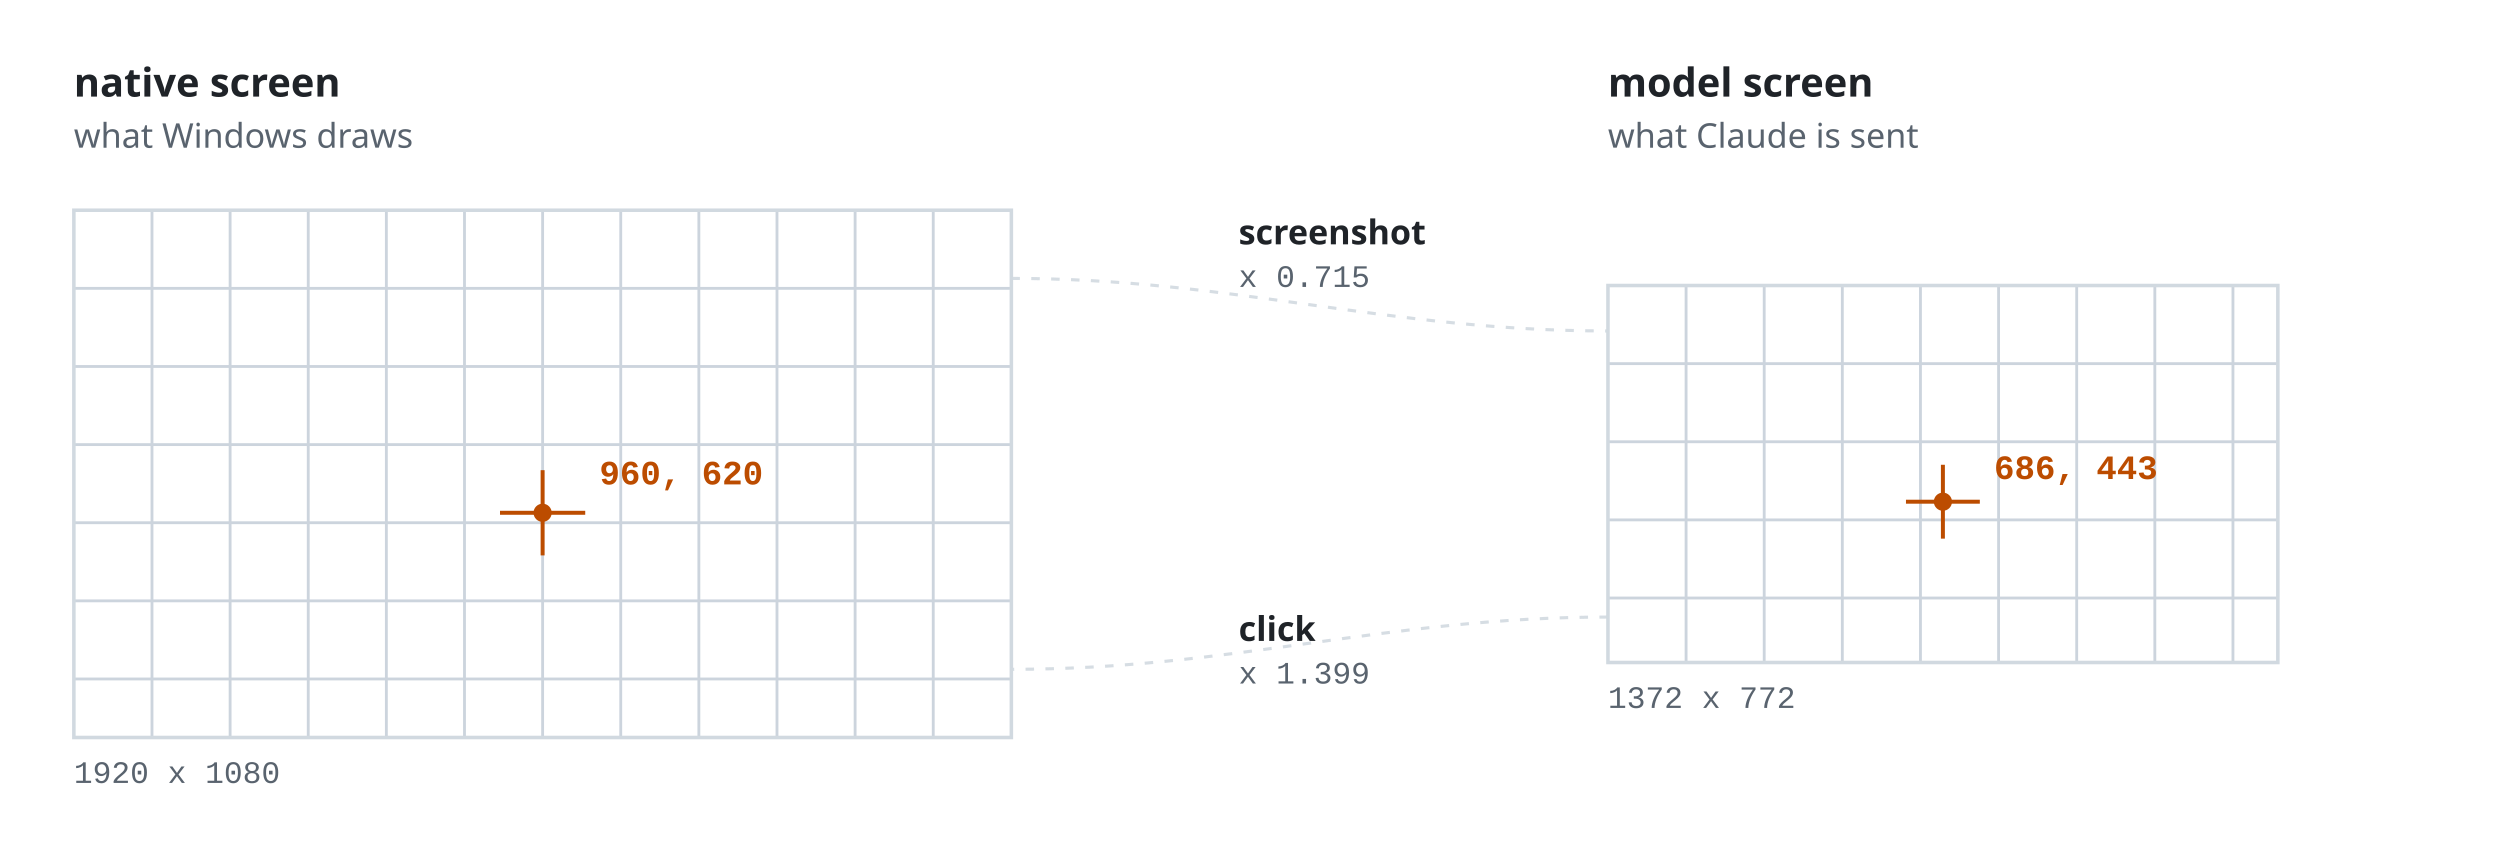
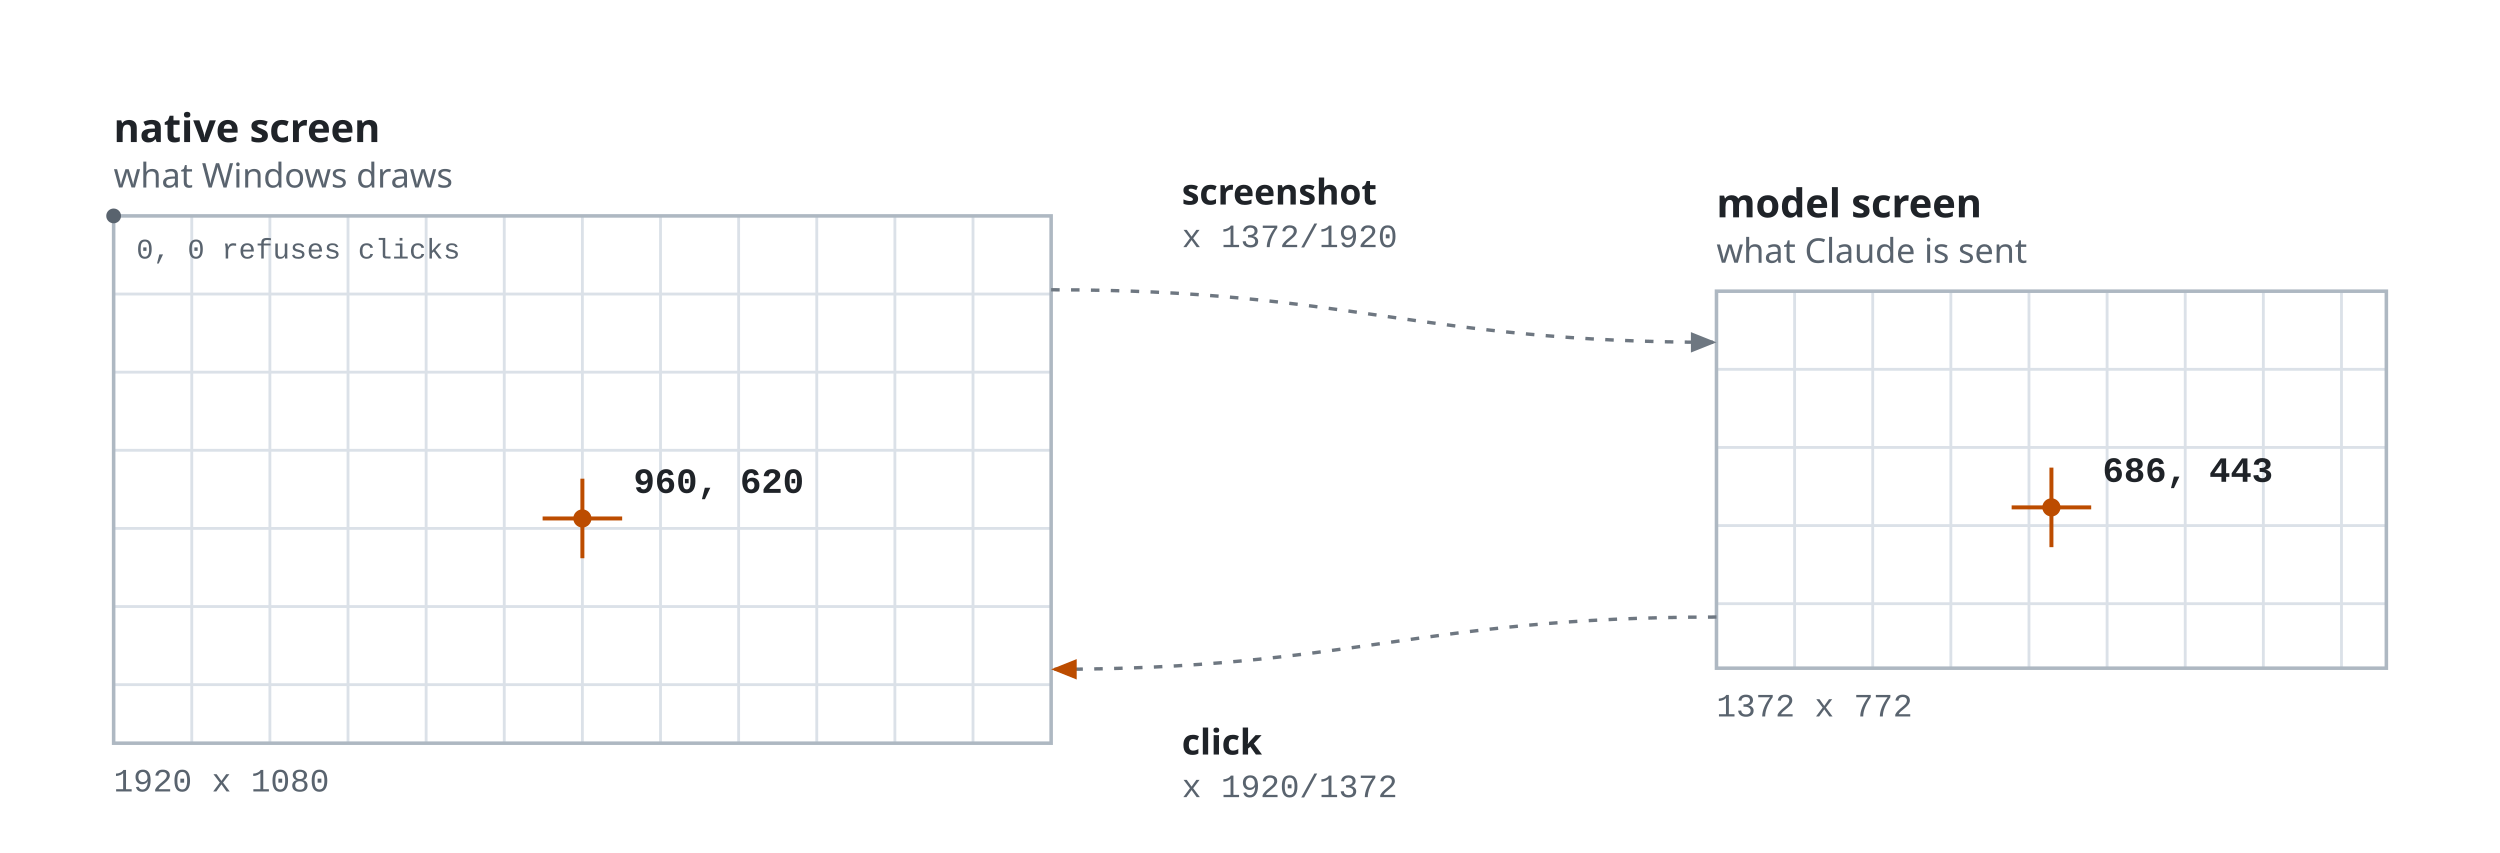
- <svg xmlns="http://www.w3.org/2000/svg" viewBox="0 0 880 300" width="880" height="300" role="img" aria-label="The same point in two coordinate spaces. A 1920 by 1080 screen is captured as a 1372 by 772 screenshot, scaled by 0.715. Claude clicks at 686, 443 in that screenshot and the server fires the click at 960, 620 on the real screen.">
+ <svg xmlns="http://www.w3.org/2000/svg" viewBox="0 0 880 300" width="880" height="300" role="img" aria-label="The same point in two coordinate spaces. A 1920 by 1080 screen is captured as a 1372 by 772 screenshot. Claude clicks at 686, 443 in that screenshot and the server multiplies by 1920/1372 to fire the click at 960, 620 on the real screen. The screen origin is marked separately, because a click is never allowed to land there.">
  <style>
- .frame{fill:none;stroke:#d1d9e0;stroke-width:1.25}
- .g{stroke:#ccd4dd;stroke-width:1}
- .beam{fill:none;stroke:#d1d9e0;stroke-width:1.1;stroke-dasharray:3 4;opacity:.9}
- .trav{fill:#bc4c00}
+ .frame{fill:none;stroke:#aeb8c2;stroke-width:1.25}
+ .g{stroke:#dbe1e8;stroke-width:1}
+ .beam{fill:none;stroke:#6e7781;stroke-width:1.2;stroke-dasharray:3 4}
+ .tip{fill:#6e7781}
+ .fire{fill:#bc4c00}
+ .trav{fill:#6e7781}
.ax{stroke:#bc4c00;stroke-width:1.4}
.dot{fill:#bc4c00}
+ .orig{fill:#59636e}
.ttl{font:600 14px -apple-system,BlinkMacSystemFont,'Segoe UI','Noto Sans',Helvetica,Arial,sans-serif;fill:#1f2328}
.sub{font:400 12px -apple-system,BlinkMacSystemFont,'Segoe UI','Noto Sans',Helvetica,Arial,sans-serif;fill:#59636e}
- .cap{font:600 12px -apple-system,BlinkMacSystemFont,'Segoe UI','Noto Sans',Helvetica,Arial,sans-serif;fill:#1f2328}
- .num,.dim{font:400 11px ui-monospace,'SF Mono','Cascadia Mono',Menlo,Consolas,'Liberation Mono',monospace;fill:#59636e}
- .coord{font:600 12px ui-monospace,'SF Mono','Cascadia Mono',Menlo,Consolas,'Liberation Mono',monospace;fill:#bc4c00}
+ .cap{font:600 12.5px -apple-system,BlinkMacSystemFont,'Segoe UI','Noto Sans',Helvetica,Arial,sans-serif;fill:#1f2328}
+ .num,.dim{font:400 11.5px ui-monospace,'SF Mono','Cascadia Mono',Menlo,Consolas,'Liberation Mono',monospace;fill:#59636e}
+ .tiny{font:400 10px ui-monospace,'SF Mono','Cascadia Mono',Menlo,Consolas,'Liberation Mono',monospace;fill:#59636e}
+ .coord{font:600 12.5px ui-monospace,'SF Mono','Cascadia Mono',Menlo,Consolas,'Liberation Mono',monospace;fill:#1f2328}
.ring{fill:none;stroke:#bc4c00;stroke-width:1.6;opacity:0}
.t1,.t2{opacity:0}
.t1{animation:t1 6s linear infinite}
.t2{animation:t2 6s linear infinite}
.ring{animation:ring 6s linear infinite}
@keyframes t1{0%,5%{opacity:0}6%,33%{opacity:1}35%,100%{opacity:0}}
@keyframes t2{0%,49%{opacity:0}50%,77%{opacity:1}79%,100%{opacity:0}}
@keyframes ring{0%,77%{opacity:0;r:6}80%{opacity:.9;r:7}92%,100%{opacity:0;r:19}}
@media (prefers-reduced-motion:reduce){
 *{animation:none!important}
 .trav,.ring{opacity:0}
}</style>
  <g class="lab">
-     <text class="ttl" x="26" y="34">native screen</text>
-     <text class="sub" x="26" y="52">what Windows draws</text>
-     <text class="ttl" x="566" y="34">model screen</text>
-     <text class="sub" x="566" y="52">what Claude is sent</text>
+     <text class="ttl" x="40" y="50">native screen</text>
+     <text class="sub" x="40" y="66">what Windows draws</text>
+     <text class="ttl" x="604.2" y="76.5">model screen</text>
+     <text class="sub" x="604.2" y="92.5">what Claude is sent</text>
  </g>
  <g class="gridline">
-     <line class="g" x1="53.5" y1="74" x2="53.5" y2="259.6" />
-     <line class="g" x1="81" y1="74" x2="81" y2="259.6" />
-     <line class="g" x1="108.5" y1="74" x2="108.5" y2="259.6" />
-     <line class="g" x1="136" y1="74" x2="136" y2="259.6" />
-     <line class="g" x1="163.5" y1="74" x2="163.5" y2="259.6" />
-     <line class="g" x1="191" y1="74" x2="191" y2="259.6" />
-     <line class="g" x1="218.5" y1="74" x2="218.5" y2="259.6" />
-     <line class="g" x1="246" y1="74" x2="246" y2="259.6" />
-     <line class="g" x1="273.5" y1="74" x2="273.5" y2="259.6" />
-     <line class="g" x1="301" y1="74" x2="301" y2="259.6" />
-     <line class="g" x1="328.5" y1="74" x2="328.5" y2="259.6" />
-     <line class="g" x1="26" y1="101.5" x2="356" y2="101.5" />
-     <line class="g" x1="26" y1="129" x2="356" y2="129" />
-     <line class="g" x1="26" y1="156.5" x2="356" y2="156.5" />
-     <line class="g" x1="26" y1="184" x2="356" y2="184" />
-     <line class="g" x1="26" y1="211.5" x2="356" y2="211.5" />
-     <line class="g" x1="26" y1="239" x2="356" y2="239" />
+     <line class="g" x1="67.5" y1="76" x2="67.5" y2="261.6" />
+     <line class="g" x1="95" y1="76" x2="95" y2="261.6" />
+     <line class="g" x1="122.5" y1="76" x2="122.5" y2="261.6" />
+     <line class="g" x1="150" y1="76" x2="150" y2="261.6" />
+     <line class="g" x1="177.5" y1="76" x2="177.5" y2="261.6" />
+     <line class="g" x1="205" y1="76" x2="205" y2="261.6" />
+     <line class="g" x1="232.5" y1="76" x2="232.5" y2="261.6" />
+     <line class="g" x1="260" y1="76" x2="260" y2="261.6" />
+     <line class="g" x1="287.5" y1="76" x2="287.5" y2="261.6" />
+     <line class="g" x1="315" y1="76" x2="315" y2="261.6" />
+     <line class="g" x1="342.5" y1="76" x2="342.5" y2="261.6" />
+     <line class="g" x1="40" y1="103.5" x2="370" y2="103.5" />
+     <line class="g" x1="40" y1="131" x2="370" y2="131" />
+     <line class="g" x1="40" y1="158.5" x2="370" y2="158.5" />
+     <line class="g" x1="40" y1="186" x2="370" y2="186" />
+     <line class="g" x1="40" y1="213.5" x2="370" y2="213.5" />
+     <line class="g" x1="40" y1="241" x2="370" y2="241" />
  </g>
  <g class="gridline">
-     <line class="g" x1="593.5" y1="100.5" x2="593.5" y2="233.2" />
-     <line class="g" x1="621" y1="100.5" x2="621" y2="233.2" />
-     <line class="g" x1="648.5" y1="100.5" x2="648.5" y2="233.2" />
-     <line class="g" x1="676" y1="100.5" x2="676" y2="233.2" />
-     <line class="g" x1="703.5" y1="100.5" x2="703.5" y2="233.2" />
-     <line class="g" x1="731" y1="100.5" x2="731" y2="233.2" />
-     <line class="g" x1="758.5" y1="100.5" x2="758.5" y2="233.2" />
-     <line class="g" x1="786" y1="100.5" x2="786" y2="233.2" />
-     <line class="g" x1="566" y1="128" x2="801.8" y2="128" />
-     <line class="g" x1="566" y1="155.5" x2="801.8" y2="155.5" />
-     <line class="g" x1="566" y1="183" x2="801.8" y2="183" />
-     <line class="g" x1="566" y1="210.5" x2="801.8" y2="210.5" />
+     <line class="g" x1="631.7" y1="102.5" x2="631.7" y2="235.2" />
+     <line class="g" x1="659.2" y1="102.5" x2="659.2" y2="235.2" />
+     <line class="g" x1="686.7" y1="102.5" x2="686.7" y2="235.2" />
+     <line class="g" x1="714.2" y1="102.5" x2="714.2" y2="235.2" />
+     <line class="g" x1="741.7" y1="102.5" x2="741.7" y2="235.2" />
+     <line class="g" x1="769.2" y1="102.5" x2="769.2" y2="235.2" />
+     <line class="g" x1="796.7" y1="102.5" x2="796.7" y2="235.2" />
+     <line class="g" x1="824.2" y1="102.5" x2="824.2" y2="235.2" />
+     <line class="g" x1="604.2" y1="130" x2="840" y2="130" />
+     <line class="g" x1="604.2" y1="157.5" x2="840" y2="157.5" />
+     <line class="g" x1="604.2" y1="185" x2="840" y2="185" />
+     <line class="g" x1="604.2" y1="212.5" x2="840" y2="212.5" />
  </g>
-   <rect class="frame" x="26" y="74" width="330" height="185.6" />
-   <rect class="frame" x="566" y="100.5" width="235.8" height="132.7" />
-   <text class="dim" x="26" y="275.6">1920 x 1080</text>
-   <text class="dim" x="566" y="249.2">1372 x 772</text>
-   <path class="beam" d="M 356 98 C 434 98, 488 116.5, 566 116.5" />
-   <path class="beam" d="M 566 217.2 C 488 217.2, 434 235.6, 356 235.6" />
+   <rect class="frame" x="40" y="76" width="330" height="185.6" />
+   <rect class="frame" x="604.2" y="102.5" width="235.8" height="132.7" />
+   <circle class="orig" cx="40" cy="76" r="2.6" />
+   <text class="tiny" x="48" y="91">0, 0 refuses clicks</text>
+   <text class="dim" x="40" y="278.6">1920 x 1080</text>
+   <text class="dim" x="604.2" y="252.2">1372 x 772</text>
+   <path class="beam" d="M 370 102 C 475.4 102, 498.8 120.5, 604.2 120.5" />
+   <path class="beam ret" d="M 604.2 217.2 C 498.8 217.2, 475.4 235.6, 370 235.6" />
+   <path class="tip" d="M 0 0 L -9 -3.6 L -9 3.6 Z" transform="translate(604.2 120.5) rotate(0)" />
+   <path class="tip fire" d="M 0 0 L -9 -3.6 L -9 3.6 Z" transform="translate(370 235.6) rotate(180)" />
  <circle class="trav t1" r="3.4">
-     <animateMotion dur="6s" begin="0s" repeatCount="indefinite" keyPoints="0;0;1;1" keyTimes="0;0.06;0.34;1" calcMode="linear" path="M 356 98 C 434 98, 488 116.5, 566 116.5" />
+     <animateMotion dur="6s" begin="0s" repeatCount="indefinite" keyPoints="0;0;1;1" keyTimes="0;0.06;0.34;1" calcMode="linear" path="M 370 102 C 475.4 102, 498.8 120.5, 604.2 120.5" />
  </circle>
-   <circle class="trav t2" r="3.4">
-     <animateMotion dur="6s" begin="0s" repeatCount="indefinite" keyPoints="0;0;1;1" keyTimes="0;0.5;0.78;1" calcMode="linear" path="M 566 217.2 C 488 217.2, 434 235.6, 356 235.6" />
+   <circle class="trav t2 fire" r="3.4">
+     <animateMotion dur="6s" begin="0s" repeatCount="indefinite" keyPoints="0;0;1;1" keyTimes="0;0.5;0.78;1" calcMode="linear" path="M 604.2 217.2 C 498.8 217.2, 475.4 235.6, 370 235.6" />
  </circle>
  <g class="lab">
-     <text class="cap" x="436" y="86">screenshot</text>
-     <text class="num" x="436" y="101">x 0.715</text>
-     <text class="cap" x="436" y="225.6">click</text>
-     <text class="num" x="436" y="240.6">x 1.399</text>
+     <text class="cap" x="416" y="72">screenshot</text>
+     <text class="num" x="416" y="87">x 1372/1920</text>
+     <text class="cap" x="416" y="265.6">click</text>
+     <text class="num" x="416" y="280.6">x 1920/1372</text>
  </g>
-   <g class="hit h1">
-     <line class="ax" x1="670.9" y1="176.6" x2="696.9" y2="176.6" />
-     <line class="ax" x1="683.9" y1="163.6" x2="683.9" y2="189.6" />
-     <circle class="dot" cx="683.9" cy="176.6" r="3.2" />
+   <g class="hit">
+     <line class="ax" x1="708.1" y1="178.6" x2="736.1" y2="178.6" />
+     <line class="ax" x1="722.1" y1="164.6" x2="722.1" y2="192.6" />
+     <circle class="dot" cx="722.1" cy="178.6" r="3.2" />
  </g>
-   <g class="hit h2">
-     <line class="ax" x1="176" y1="180.5" x2="206" y2="180.5" />
-     <line class="ax" x1="191" y1="165.5" x2="191" y2="195.5" />
-     <circle class="dot" cx="191" cy="180.5" r="3.2" />
+   <g class="hit">
+     <line class="ax" x1="191" y1="182.5" x2="219" y2="182.5" />
+     <line class="ax" x1="205" y1="168.5" x2="205" y2="196.5" />
+     <circle class="dot" cx="205" cy="182.5" r="3.2" />
  </g>
-   <circle class="ring" cx="191" cy="180.5" r="6" />
-   <text class="coord" x="701.9" y="168.6">686, 443</text>
-   <text class="coord" x="211" y="170.5">960, 620</text>
+   <circle class="ring" cx="205" cy="182.5" r="6" />
+   <text class="coord" x="740.1" y="169.6">686, 443</text>
+   <text class="coord" x="223" y="173.5">960, 620</text>
</svg>
